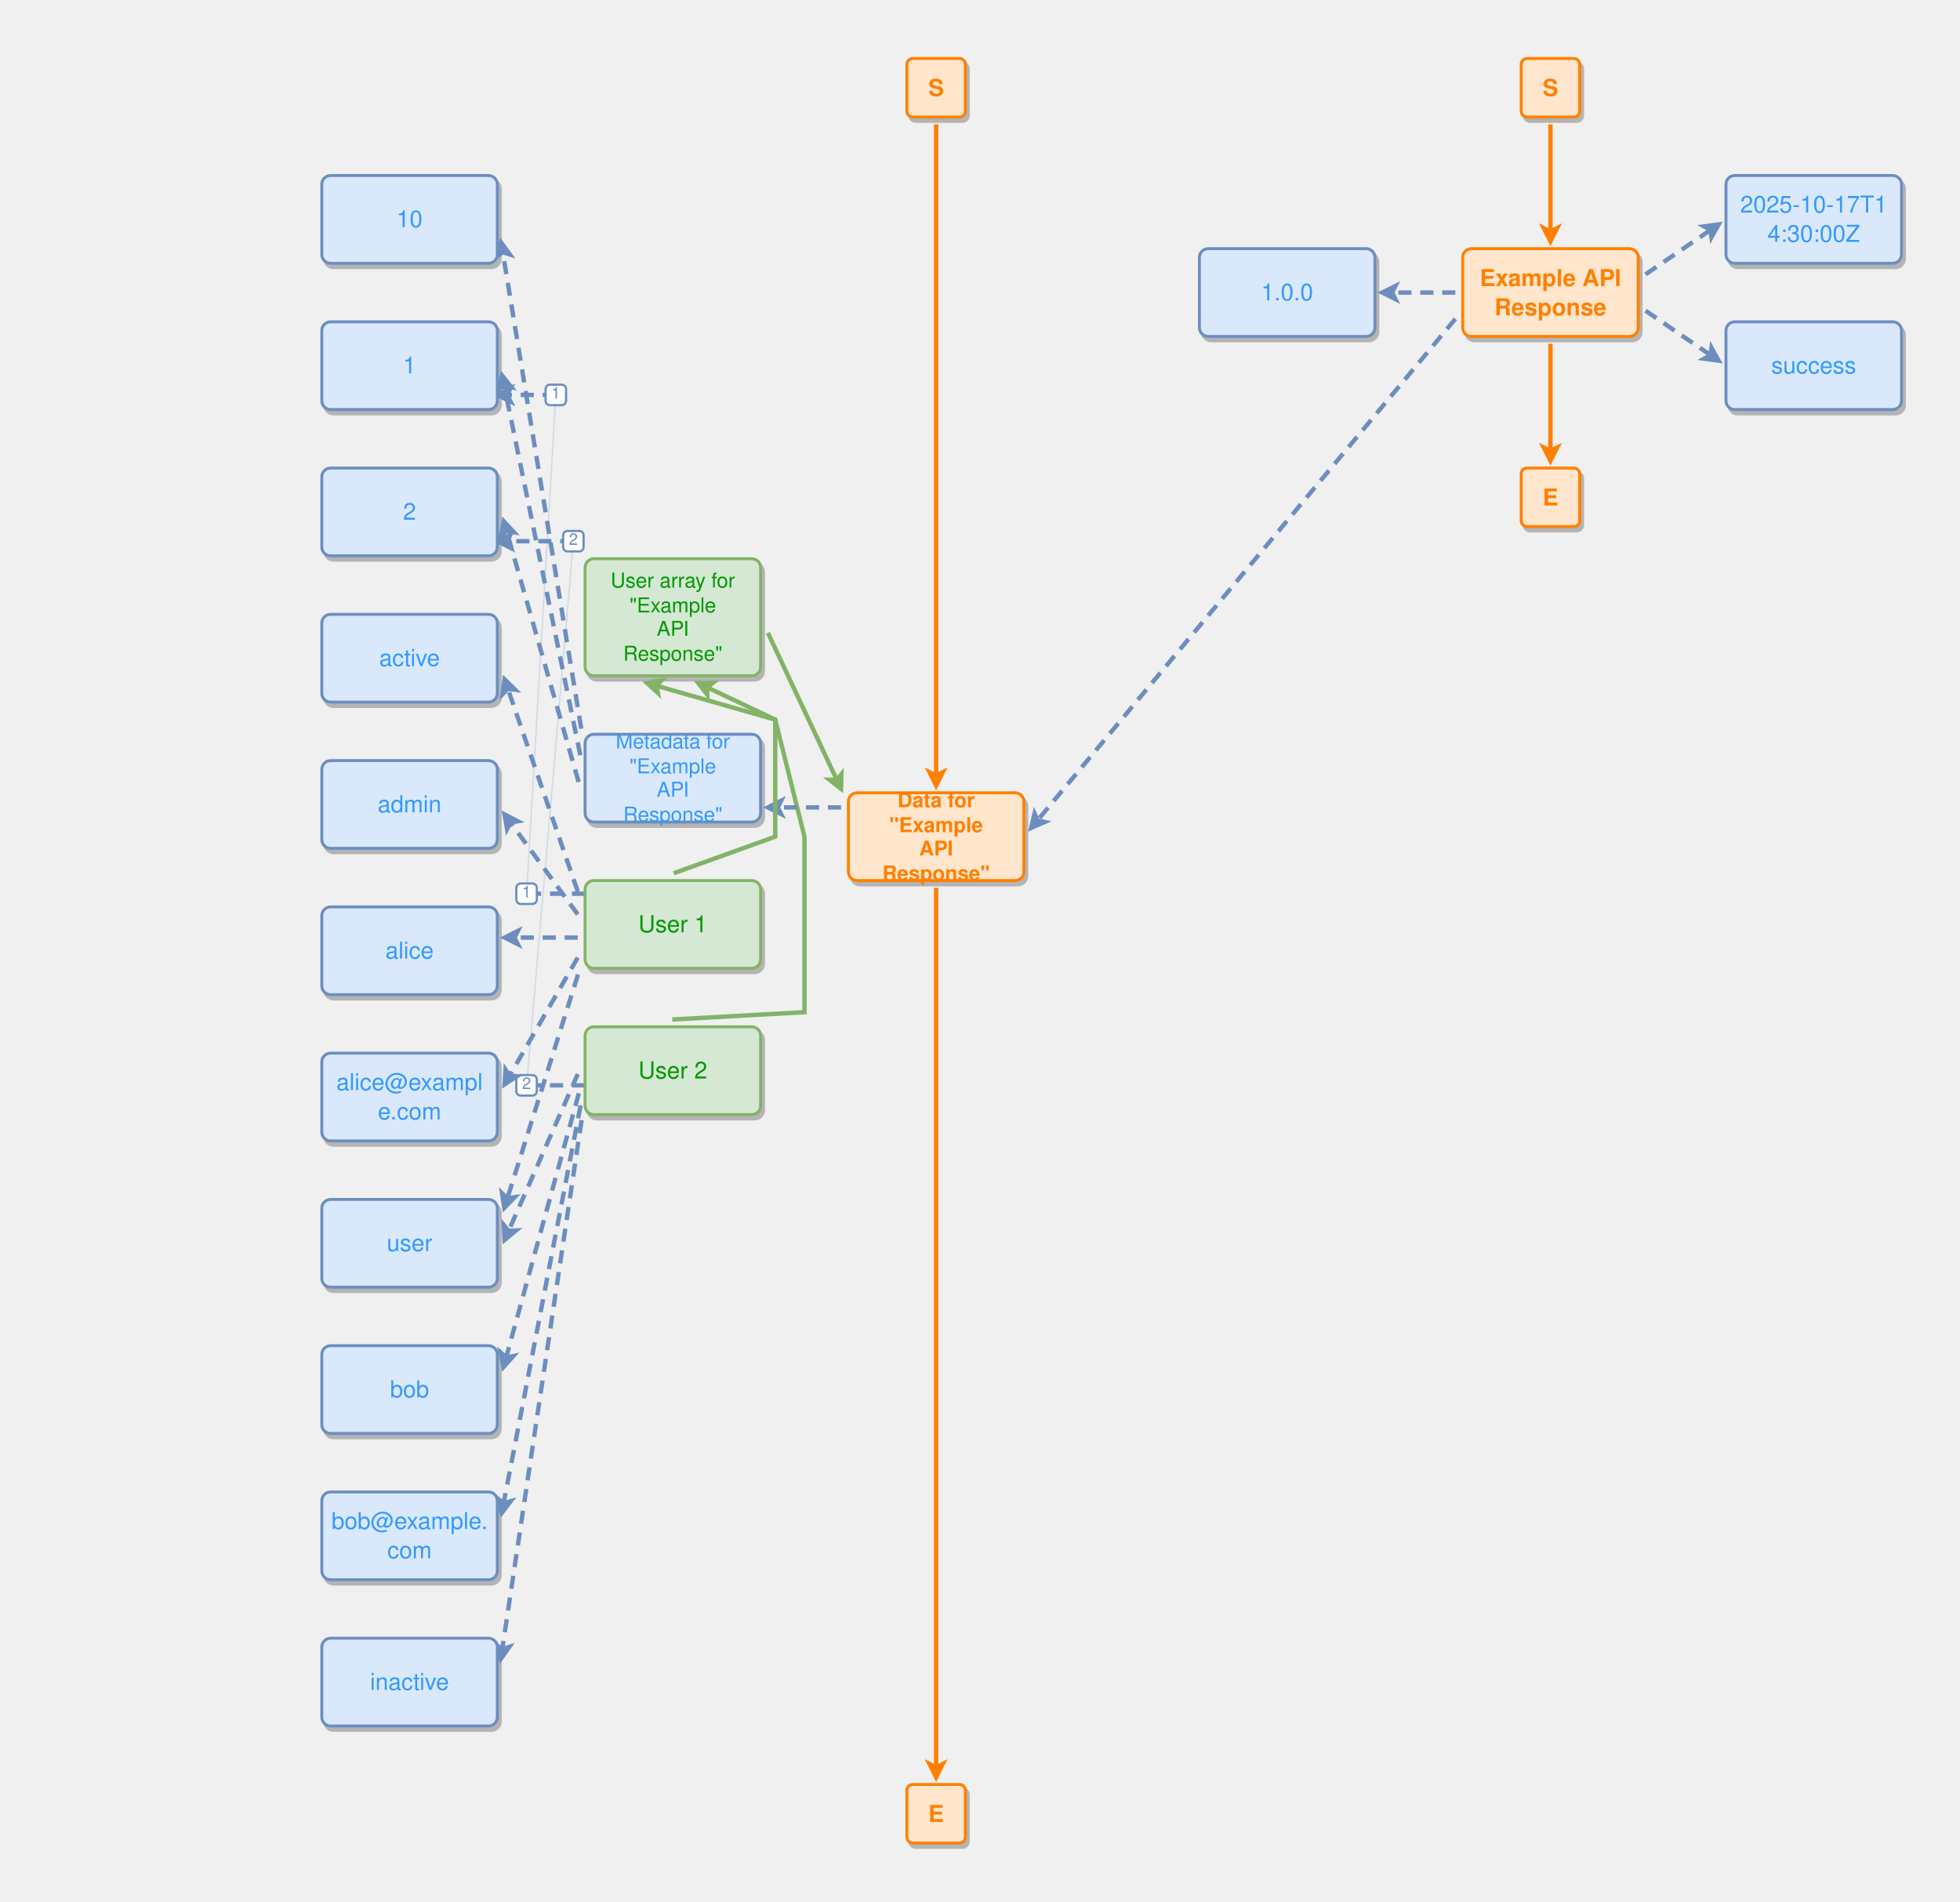
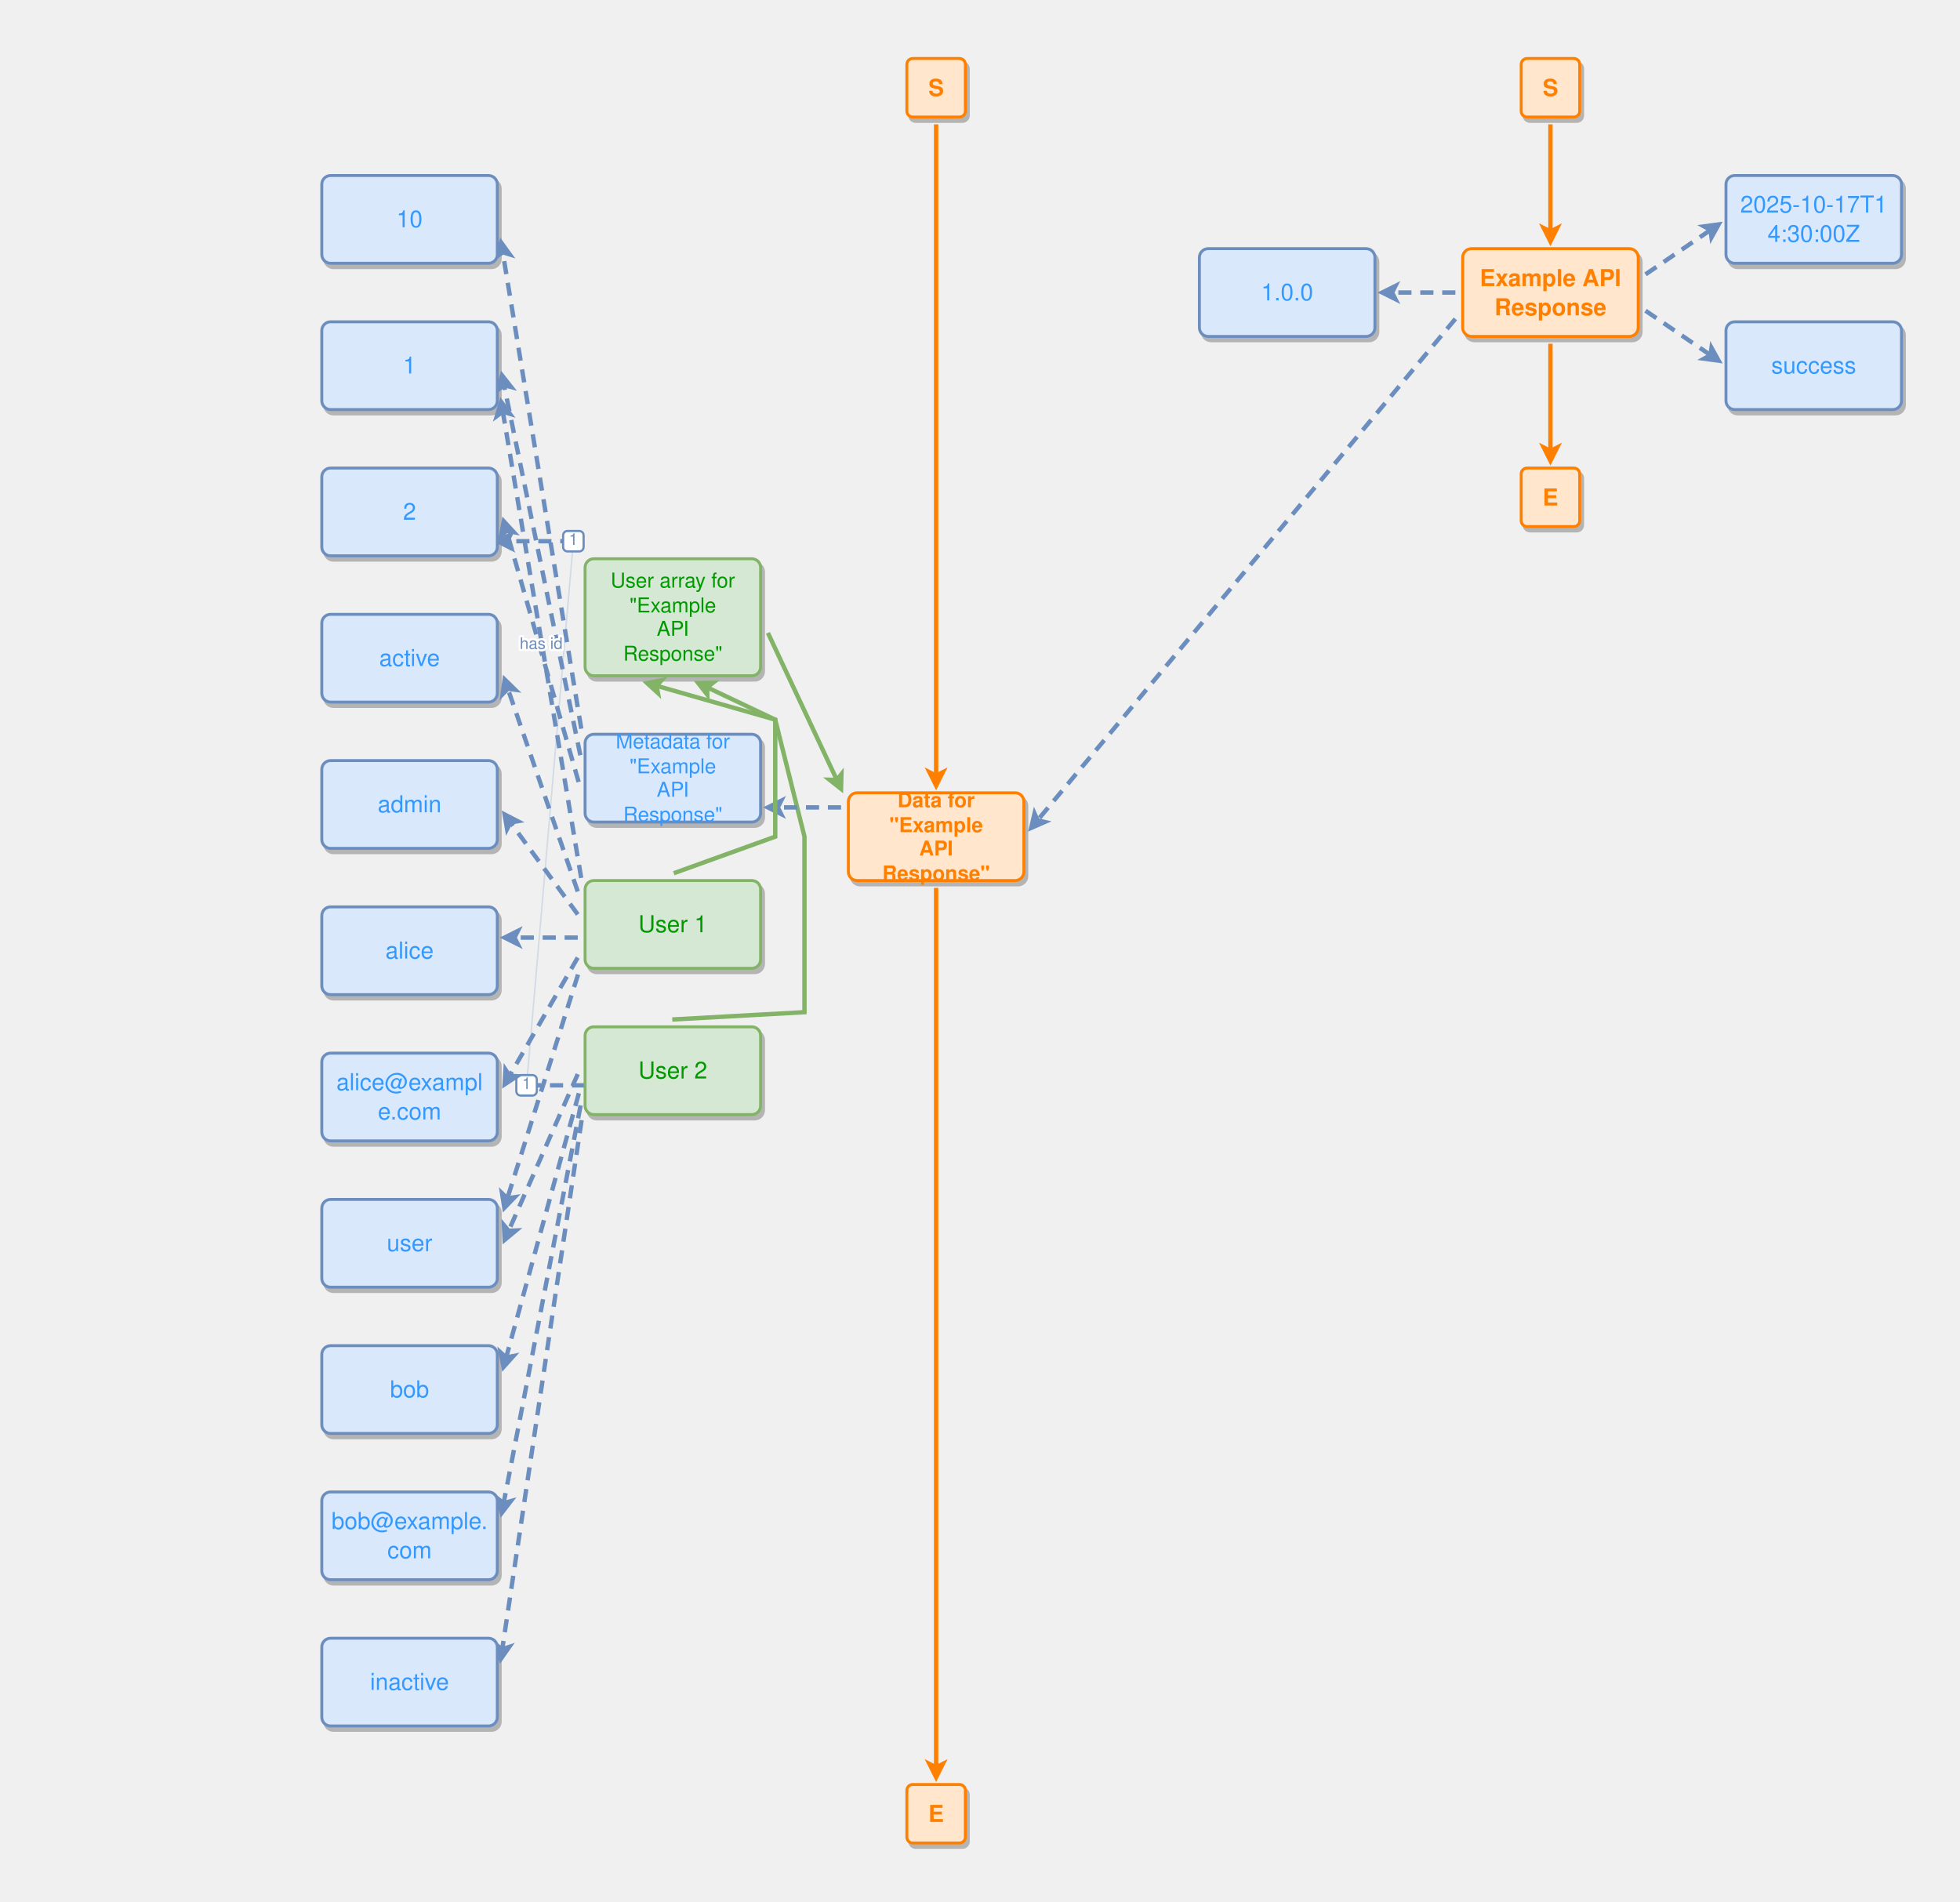
<svg xmlns="http://www.w3.org/2000/svg" width="1340" height="1300" viewBox="0 0 1340 1300">
  <defs>
  </defs>
  <g id="container-shells">
  </g>
  <g id="node-shadows">
    <rect x="220" y="220" width="120" height="60" rx="6" ry="6" fill="#000000" stroke="#000000" stroke-width="2" opacity="0.25" transform="translate(2,3)" />
    <rect x="400" y="702" width="120" height="60" rx="6" ry="6" fill="#000000" stroke="#000000" stroke-width="2" opacity="0.25" transform="translate(2,3)" />
    <rect x="400" y="382" width="120" height="80" rx="6" ry="6" fill="#000000" stroke="#000000" stroke-width="2" opacity="0.25" transform="translate(2,3)" />
    <rect x="220" y="420" width="120" height="60" rx="6" ry="6" fill="#000000" stroke="#000000" stroke-width="2" opacity="0.25" transform="translate(2,3)" />
    <rect x="220" y="520" width="120" height="60" rx="6" ry="6" fill="#000000" stroke="#000000" stroke-width="2" opacity="0.25" transform="translate(2,3)" />
    <rect x="220" y="620" width="120" height="60" rx="6" ry="6" fill="#000000" stroke="#000000" stroke-width="2" opacity="0.25" transform="translate(2,3)" />
    <rect x="220" y="720" width="120" height="60" rx="6" ry="6" fill="#000000" stroke="#000000" stroke-width="2" opacity="0.25" transform="translate(2,3)" />
    <rect x="220" y="920" width="120" height="60" rx="6" ry="6" fill="#000000" stroke="#000000" stroke-width="2" opacity="0.25" transform="translate(2,3)" />
    <rect x="220" y="1020" width="120" height="60" rx="6" ry="6" fill="#000000" stroke="#000000" stroke-width="2" opacity="0.25" transform="translate(2,3)" />
    <rect x="220" y="1120" width="120" height="60" rx="6" ry="6" fill="#000000" stroke="#000000" stroke-width="2" opacity="0.25" transform="translate(2,3)" />
    <rect x="1180" y="220" width="120" height="60" rx="6" ry="6" fill="#000000" stroke="#000000" stroke-width="2" opacity="0.25" transform="translate(2,3)" />
    <rect x="820" y="170" width="120" height="60" rx="6" ry="6" fill="#000000" stroke="#000000" stroke-width="2" opacity="0.25" transform="translate(2,3)" />
    <rect x="220" y="820" width="120" height="60" rx="6" ry="6" fill="#000000" stroke="#000000" stroke-width="2" opacity="0.25" transform="translate(2,3)" />
    <rect x="620" y="40" width="40" height="40" rx="4" ry="4" fill="#000000" stroke="#000000" stroke-width="2" opacity="0.25" transform="translate(2,3)" />
    <rect x="620" y="1220" width="40" height="40" rx="4" ry="4" fill="#000000" stroke="#000000" stroke-width="2" opacity="0.25" transform="translate(2,3)" />
    <rect x="1040" y="40" width="40" height="40" rx="4" ry="4" fill="#000000" stroke="#000000" stroke-width="2" opacity="0.25" transform="translate(2,3)" />
    <rect x="1040" y="320" width="40" height="40" rx="4" ry="4" fill="#000000" stroke="#000000" stroke-width="2" opacity="0.25" transform="translate(2,3)" />
    <rect x="220" y="120" width="120" height="60" rx="6" ry="6" fill="#000000" stroke="#000000" stroke-width="2" opacity="0.25" transform="translate(2,3)" />
    <rect x="220" y="320" width="120" height="60" rx="6" ry="6" fill="#000000" stroke="#000000" stroke-width="2" opacity="0.25" transform="translate(2,3)" />
    <rect x="1180" y="120" width="120" height="60" rx="6" ry="6" fill="#000000" stroke="#000000" stroke-width="2" opacity="0.25" transform="translate(2,3)" />
    <rect x="580" y="542" width="120" height="60" rx="6" ry="6" fill="#000000" stroke="#000000" stroke-width="2" opacity="0.25" transform="translate(2,3)" />
    <rect x="1000" y="170" width="120" height="60" rx="6" ry="6" fill="#000000" stroke="#000000" stroke-width="2" opacity="0.25" transform="translate(2,3)" />
    <rect x="400" y="502" width="120" height="60" rx="6" ry="6" fill="#000000" stroke="#000000" stroke-width="2" opacity="0.25" transform="translate(2,3)" />
    <rect x="400" y="602" width="120" height="60" rx="6" ry="6" fill="#000000" stroke="#000000" stroke-width="2" opacity="0.25" transform="translate(2,3)" />
  </g>
  <g id="edges">
    <g class="edge" data-edge-idx="0" data-edge-base="partof" data-edge-from="10" data-edge-to="11">
      <polyline points="459.62,697.00 550,692 550,572 530,492 448.87,468.85" fill="none" stroke="#82b366" stroke-width="3" />
      <path d="M 442.38 467.00 L 452.26 465.14 L 448.87 468.85 L 449.80 473.80 Z" fill="#82b366" stroke="#82b366" stroke-width="3" stroke-miterlimit="10" />
    </g>
    <g class="edge" data-edge-idx="1" data-edge-base="expresses" data-edge-from="10" data-edge-to="16">
      <line x1="395.75" y1="747.43" x2="346.04" y2="928.07" stroke="#6c8ebf" stroke-width="3" stroke-dasharray="9 6" />
      <path d="M 344.25 934.57 L 342.30 924.70 L 346.04 928.07 L 350.97 927.09 Z" fill="#6c8ebf" stroke="#6c8ebf" stroke-width="3" stroke-miterlimit="10" />
      <text x="370" y="837" text-anchor="middle" dominant-baseline="middle" font-family="Helvetica,Inter,Segoe UI,Arial" font-size="11" paint-order="stroke" stroke="#ffffff" stroke-width="3" stroke-linejoin="round" fill="#6c8ebf">
      </text>
    </g>
    <g class="edge" data-edge-idx="2" data-edge-base="expresses" data-edge-from="10" data-edge-to="17">
      <line x1="396.96" y1="755.71" x2="344.32" y2="1027.66" stroke="#6c8ebf" stroke-width="3" stroke-dasharray="9 6" />
      <path d="M 343.04 1034.29 L 340.33 1024.60 L 344.32 1027.66 L 349.17 1026.31 Z" fill="#6c8ebf" stroke="#6c8ebf" stroke-width="3" stroke-miterlimit="10" />
      <text x="370" y="891" text-anchor="middle" dominant-baseline="middle" font-family="Helvetica,Inter,Segoe UI,Arial" font-size="11" paint-order="stroke" stroke="#ffffff" stroke-width="3" stroke-linejoin="round" fill="#6c8ebf">
      </text>
    </g>
    <g class="edge" data-edge-idx="3" data-edge-base="expresses" data-edge-from="10" data-edge-to="18">
      <line x1="397.63" y1="765.82" x2="343.37" y2="1127.50" stroke="#6c8ebf" stroke-width="3" stroke-dasharray="9 6" />
      <path d="M 342.37 1134.18 L 339.26 1124.61 L 343.37 1127.50 L 348.16 1125.94 Z" fill="#6c8ebf" stroke="#6c8ebf" stroke-width="3" stroke-miterlimit="10" />
      <text x="370" y="946" text-anchor="middle" dominant-baseline="middle" font-family="Helvetica,Inter,Segoe UI,Arial" font-size="11" paint-order="stroke" stroke="#ffffff" stroke-width="3" stroke-linejoin="round" fill="#6c8ebf">
      </text>
    </g>
    <g class="edge" data-edge-idx="4" data-edge-base="expresses" data-edge-from="10" data-edge-to="20">
      <line x1="395.00" y1="734.33" x2="347.72" y2="841.49" stroke="#6c8ebf" stroke-width="3" stroke-dasharray="9 6" />
      <path d="M 345.00 847.67 L 344.52 837.62 L 347.72 841.49 L 352.75 841.25 Z" fill="#6c8ebf" stroke="#6c8ebf" stroke-width="3" stroke-miterlimit="10" />
      <text x="371" y="787" text-anchor="middle" dominant-baseline="middle" font-family="Helvetica,Inter,Segoe UI,Arial" font-size="11" paint-order="stroke" stroke="#ffffff" stroke-width="3" stroke-linejoin="round" fill="#6c8ebf">
      </text>
    </g>
    <g class="edge" data-edge-idx="5" data-edge-base="expresses" data-edge-from="10" data-edge-to="4">
      <line class="edge-ghost" x1="360.00" y1="742.00" x2="392.00" y2="370.00" stroke="#6c8ebf" stroke-width="1" stroke-opacity="0.22" />
      <g class="edge-full" opacity="0">
        <line x1="360.00" y1="742.00" x2="392.00" y2="370.00" stroke="#6c8ebf" stroke-width="3" stroke-dasharray="9 6" />
        <text x="376" y="556" text-anchor="middle" dominant-baseline="middle" font-family="Helvetica,Inter,Segoe UI,Arial" font-size="11" paint-order="stroke" stroke="#ffffff" stroke-width="3" stroke-linejoin="round" fill="#6c8ebf">has id</text>
      </g>
      <g class="edge-stub" data-stub-end="source">
        <line x1="400.00" y1="742.00" x2="360.00" y2="742.00" stroke="#6c8ebf" stroke-width="3" stroke-dasharray="9 6" />
        <g class="edge-badge">
          <rect x="353.00" y="735.00" width="14.00" height="14.00" rx="3" fill="#ffffff" stroke="#6c8ebf" stroke-width="1.5" />
-           <text x="360.00" y="742.00" text-anchor="middle" dominant-baseline="central" font-size="11" font-family="Helvetica,Arial,sans-serif" fill="#6c8ebf">2</text>
+           <text x="360.00" y="742.00" text-anchor="middle" dominant-baseline="central" font-size="11" font-family="Helvetica,Arial,sans-serif" fill="#6c8ebf">1</text>
        </g>
      </g>
      <g class="edge-stub" data-stub-end="target">
        <line x1="392.00" y1="370.00" x2="346.75" y2="370.00" stroke="#6c8ebf" stroke-width="3" stroke-dasharray="9 6" />
        <path d="M 340.00 370.00 L 349.00 365.50 L 346.75 370.00 L 349.00 374.50 Z" fill="#6c8ebf" stroke="#6c8ebf" stroke-width="3" stroke-miterlimit="10" />
        <g class="edge-badge">
          <rect x="385.00" y="363.00" width="14.00" height="14.00" rx="3" fill="#ffffff" stroke="#6c8ebf" stroke-width="1.5" />
-           <text x="392.00" y="370.00" text-anchor="middle" dominant-baseline="central" font-size="11" font-family="Helvetica,Arial,sans-serif" fill="#6c8ebf">2</text>
+           <text x="392.00" y="370.00" text-anchor="middle" dominant-baseline="central" font-size="11" font-family="Helvetica,Arial,sans-serif" fill="#6c8ebf">1</text>
        </g>
      </g>
    </g>
    <g class="edge" data-edge-idx="6" data-edge-base="partof" data-edge-from="11" data-edge-to="6">
      <line x1="525.00" y1="432.67" x2="572.14" y2="533.22" stroke="#82b366" stroke-width="3" />
      <path d="M 575.00 539.33 L 567.11 533.09 L 572.14 533.22 L 575.25 529.27 Z" fill="#82b366" stroke="#82b366" stroke-width="3" stroke-miterlimit="10" />
    </g>
    <g class="edge" data-edge-idx="7" data-edge-base="leadsto" data-edge-from="21" data-edge-to="6">
      <line x1="640.00" y1="85.00" x2="640.00" y2="530.25" stroke="#ff8000" stroke-width="3" />
      <path d="M 640.00 537.00 L 635.50 528.00 L 640.00 530.25 L 644.50 528.00 Z" fill="#ff8000" stroke="#ff8000" stroke-width="3" stroke-miterlimit="10" />
    </g>
    <g class="edge" data-edge-idx="8" data-edge-base="leadsto" data-edge-from="23" data-edge-to="7">
      <line x1="1060.00" y1="85.00" x2="1060.00" y2="158.25" stroke="#ff8000" stroke-width="3" />
      <path d="M 1060.00 165.00 L 1055.50 156.00 L 1060.00 158.25 L 1064.50 156.00 Z" fill="#ff8000" stroke="#ff8000" stroke-width="3" stroke-miterlimit="10" />
    </g>
    <g class="edge" data-edge-idx="9" data-edge-base="leadsto" data-edge-from="6" data-edge-to="22">
      <line x1="640.00" y1="607.00" x2="640.00" y2="1208.25" stroke="#ff8000" stroke-width="3" />
      <path d="M 640.00 1215.00 L 635.50 1206.00 L 640.00 1208.25 L 644.50 1206.00 Z" fill="#ff8000" stroke="#ff8000" stroke-width="3" stroke-miterlimit="10" />
    </g>
    <g class="edge" data-edge-idx="10" data-edge-base="expresses" data-edge-from="6" data-edge-to="8">
      <line x1="575.00" y1="552.00" x2="531.75" y2="552.00" stroke="#6c8ebf" stroke-width="3" stroke-dasharray="9 6" />
      <path d="M 525.00 552.00 L 534.00 547.50 L 531.75 552.00 L 534.00 556.50 Z" fill="#6c8ebf" stroke="#6c8ebf" stroke-width="3" stroke-miterlimit="10" />
      <text x="553" y="552" text-anchor="middle" dominant-baseline="middle" font-family="Helvetica,Inter,Segoe UI,Arial" font-size="11" paint-order="stroke" stroke="#ffffff" stroke-width="3" stroke-linejoin="round" fill="#6c8ebf">
      </text>
    </g>
    <g class="edge" data-edge-idx="11" data-edge-base="expresses" data-edge-from="7" data-edge-to="19">
      <line x1="1125.00" y1="212.42" x2="1169.43" y2="242.78" stroke="#6c8ebf" stroke-width="3" stroke-dasharray="9 6" />
      <path d="M 1175.00 246.58 L 1165.03 245.22 L 1169.43 242.78 L 1170.11 237.79 Z" fill="#6c8ebf" stroke="#6c8ebf" stroke-width="3" stroke-miterlimit="10" />
      <text x="1147" y="227" text-anchor="middle" dominant-baseline="middle" font-family="Helvetica,Inter,Segoe UI,Arial" font-size="11" paint-order="stroke" stroke="#ffffff" stroke-width="3" stroke-linejoin="round" fill="#6c8ebf">
      </text>
    </g>
    <g class="edge" data-edge-idx="12" data-edge-base="expresses" data-edge-from="7" data-edge-to="2">
      <line x1="995.00" y1="200.00" x2="951.75" y2="200.00" stroke="#6c8ebf" stroke-width="3" stroke-dasharray="9 6" />
      <path d="M 945.00 200.00 L 954.00 195.50 L 951.75 200.00 L 954.00 204.50 Z" fill="#6c8ebf" stroke="#6c8ebf" stroke-width="3" stroke-miterlimit="10" />
      <text x="973" y="200" text-anchor="middle" dominant-baseline="middle" font-family="Helvetica,Inter,Segoe UI,Arial" font-size="11" paint-order="stroke" stroke="#ffffff" stroke-width="3" stroke-linejoin="round" fill="#6c8ebf">
      </text>
    </g>
    <g class="edge" data-edge-idx="13" data-edge-base="leadsto" data-edge-from="7" data-edge-to="24">
      <line x1="1060.00" y1="235.00" x2="1060.00" y2="308.25" stroke="#ff8000" stroke-width="3" />
      <path d="M 1060.00 315.00 L 1055.50 306.00 L 1060.00 308.25 L 1064.50 306.00 Z" fill="#ff8000" stroke="#ff8000" stroke-width="3" stroke-miterlimit="10" />
    </g>
    <g class="edge" data-edge-idx="14" data-edge-base="expresses" data-edge-from="7" data-edge-to="5">
      <line x1="1125.00" y1="187.58" x2="1169.43" y2="157.22" stroke="#6c8ebf" stroke-width="3" stroke-dasharray="9 6" />
      <path d="M 1175.00 153.42 L 1170.11 162.21 L 1169.43 157.22 L 1165.03 154.78 Z" fill="#6c8ebf" stroke="#6c8ebf" stroke-width="3" stroke-miterlimit="10" />
      <text x="1147" y="172" text-anchor="middle" dominant-baseline="middle" font-family="Helvetica,Inter,Segoe UI,Arial" font-size="11" paint-order="stroke" stroke="#ffffff" stroke-width="3" stroke-linejoin="round" fill="#6c8ebf">
      </text>
    </g>
    <g class="edge" data-edge-idx="15" data-edge-base="expresses" data-edge-from="7" data-edge-to="6">
      <line x1="995.00" y1="218.00" x2="709.32" y2="560.81" stroke="#6c8ebf" stroke-width="3" stroke-dasharray="9 6" />
      <path d="M 705.00 566.00 L 707.30 556.21 L 709.32 560.81 L 714.22 561.97 Z" fill="#6c8ebf" stroke="#6c8ebf" stroke-width="3" stroke-miterlimit="10" />
      <text x="852" y="389" text-anchor="middle" dominant-baseline="middle" font-family="Helvetica,Inter,Segoe UI,Arial" font-size="11" paint-order="stroke" stroke="#ffffff" stroke-width="3" stroke-linejoin="round" fill="#6c8ebf">
      </text>
    </g>
    <g class="edge" data-edge-idx="16" data-edge-base="expresses" data-edge-from="8" data-edge-to="1">
      <line x1="396.77" y1="516.33" x2="344.59" y2="263.28" stroke="#6c8ebf" stroke-width="3" stroke-dasharray="9 6" />
      <path d="M 343.23 256.67 L 349.46 264.58 L 344.59 263.28 L 340.64 266.39 Z" fill="#6c8ebf" stroke="#6c8ebf" stroke-width="3" stroke-miterlimit="10" />
      <text x="370" y="389" text-anchor="middle" dominant-baseline="middle" font-family="Helvetica,Inter,Segoe UI,Arial" font-size="11" paint-order="stroke" stroke="#ffffff" stroke-width="3" stroke-linejoin="round" fill="#6c8ebf">
      </text>
    </g>
    <g class="edge" data-edge-idx="17" data-edge-base="expresses" data-edge-from="8" data-edge-to="3">
      <line x1="397.40" y1="498.21" x2="343.70" y2="172.45" stroke="#6c8ebf" stroke-width="3" stroke-dasharray="9 6" />
      <path d="M 342.60 165.79 L 348.51 173.94 L 343.70 172.45 L 339.63 175.40 Z" fill="#6c8ebf" stroke="#6c8ebf" stroke-width="3" stroke-miterlimit="10" />
      <text x="370" y="335" text-anchor="middle" dominant-baseline="middle" font-family="Helvetica,Inter,Segoe UI,Arial" font-size="11" paint-order="stroke" stroke="#ffffff" stroke-width="3" stroke-linejoin="round" fill="#6c8ebf">
      </text>
    </g>
    <g class="edge" data-edge-idx="18" data-edge-base="expresses" data-edge-from="8" data-edge-to="4">
      <line x1="395.59" y1="534.62" x2="346.28" y2="362.87" stroke="#6c8ebf" stroke-width="3" stroke-dasharray="9 6" />
      <path d="M 344.41 356.38 L 351.22 363.79 L 346.28 362.87 L 342.57 366.27 Z" fill="#6c8ebf" stroke="#6c8ebf" stroke-width="3" stroke-miterlimit="10" />
      <text x="370" y="448" text-anchor="middle" dominant-baseline="middle" font-family="Helvetica,Inter,Segoe UI,Arial" font-size="11" paint-order="stroke" stroke="#ffffff" stroke-width="3" stroke-linejoin="round" fill="#6c8ebf">
      </text>
    </g>
    <g class="edge" data-edge-idx="19" data-edge-base="expresses" data-edge-from="9" data-edge-to="1">
-       <line class="edge-ghost" x1="360.00" y1="611.00" x2="380.00" y2="270.00" stroke="#6c8ebf" stroke-width="1" stroke-opacity="0.22" />
-       <g class="edge-full" opacity="0">
-         <line x1="360.00" y1="611.00" x2="380.00" y2="270.00" stroke="#6c8ebf" stroke-width="3" stroke-dasharray="9 6" />
-         <text x="370" y="440" text-anchor="middle" dominant-baseline="middle" font-family="Helvetica,Inter,Segoe UI,Arial" font-size="11" paint-order="stroke" stroke="#ffffff" stroke-width="3" stroke-linejoin="round" fill="#6c8ebf">has id</text>
-       </g>
-       <g class="edge-stub" data-stub-end="source">
-         <line x1="400.00" y1="611.00" x2="360.00" y2="611.00" stroke="#6c8ebf" stroke-width="3" stroke-dasharray="9 6" />
-         <g class="edge-badge">
-           <rect x="353.00" y="604.00" width="14.00" height="14.00" rx="3" fill="#ffffff" stroke="#6c8ebf" stroke-width="1.5" />
-           <text x="360.00" y="611.00" text-anchor="middle" dominant-baseline="central" font-size="11" font-family="Helvetica,Arial,sans-serif" fill="#6c8ebf">1</text>
-         </g>
-       </g>
-       <g class="edge-stub" data-stub-end="target">
-         <line x1="380.00" y1="270.00" x2="346.75" y2="270.00" stroke="#6c8ebf" stroke-width="3" stroke-dasharray="9 6" />
-         <path d="M 340.00 270.00 L 349.00 265.50 L 346.75 270.00 L 349.00 274.50 Z" fill="#6c8ebf" stroke="#6c8ebf" stroke-width="3" stroke-miterlimit="10" />
-         <g class="edge-badge">
-           <rect x="373.00" y="263.00" width="14.00" height="14.00" rx="3" fill="#ffffff" stroke="#6c8ebf" stroke-width="1.5" />
-           <text x="380.00" y="270.00" text-anchor="middle" dominant-baseline="central" font-size="11" font-family="Helvetica,Arial,sans-serif" fill="#6c8ebf">1</text>
-         </g>
-       </g>
+       <line x1="397.35" y1="600.22" x2="343.77" y2="281.44" stroke="#6c8ebf" stroke-width="3" stroke-dasharray="9 6" />
+       <path d="M 342.65 274.78 L 348.58 282.91 L 343.77 281.44 L 339.71 284.40 Z" fill="#6c8ebf" stroke="#6c8ebf" stroke-width="3" stroke-miterlimit="10" />
+       <text x="370" y="440" text-anchor="middle" dominant-baseline="middle" font-family="Helvetica,Inter,Segoe UI,Arial" font-size="11" paint-order="stroke" stroke="#ffffff" stroke-width="3" stroke-linejoin="round" fill="#6c8ebf">has id</text>
    </g>
    <g class="edge" data-edge-idx="20" data-edge-base="partof" data-edge-from="9" data-edge-to="11">
      <polyline points="460.64,597.00 530,572 530,492 483.45,469.90" fill="none" stroke="#82b366" stroke-width="3" />
      <path d="M 477.36 467.00 L 487.42 466.80 L 483.45 469.90 L 483.56 474.93 Z" fill="#82b366" stroke="#82b366" stroke-width="3" stroke-miterlimit="10" />
    </g>
    <g class="edge" data-edge-idx="21" data-edge-base="expresses" data-edge-from="9" data-edge-to="12">
      <line x1="395.00" y1="609.50" x2="347.20" y2="470.88" stroke="#6c8ebf" stroke-width="3" stroke-dasharray="9 6" />
      <path d="M 345.00 464.50 L 352.19 471.54 L 347.20 470.88 L 343.68 474.48 Z" fill="#6c8ebf" stroke="#6c8ebf" stroke-width="3" stroke-miterlimit="10" />
      <text x="371" y="539" text-anchor="middle" dominant-baseline="middle" font-family="Helvetica,Inter,Segoe UI,Arial" font-size="11" paint-order="stroke" stroke="#ffffff" stroke-width="3" stroke-linejoin="round" fill="#6c8ebf">
      </text>
    </g>
    <g class="edge" data-edge-idx="22" data-edge-base="expresses" data-edge-from="9" data-edge-to="13">
      <line x1="395.00" y1="625.17" x2="348.99" y2="562.28" stroke="#6c8ebf" stroke-width="3" stroke-dasharray="9 6" />
      <path d="M 345.00 556.83 L 353.95 561.44 L 348.99 562.28 L 346.68 566.75 Z" fill="#6c8ebf" stroke="#6c8ebf" stroke-width="3" stroke-miterlimit="10" />
      <text x="371" y="593" text-anchor="middle" dominant-baseline="middle" font-family="Helvetica,Inter,Segoe UI,Arial" font-size="11" paint-order="stroke" stroke="#ffffff" stroke-width="3" stroke-linejoin="round" fill="#6c8ebf">
      </text>
    </g>
    <g class="edge" data-edge-idx="23" data-edge-base="expresses" data-edge-from="9" data-edge-to="14">
      <line x1="395.00" y1="641.00" x2="351.75" y2="641.00" stroke="#6c8ebf" stroke-width="3" stroke-dasharray="9 6" />
      <path d="M 345.00 641.00 L 354.00 636.50 L 351.75 641.00 L 354.00 645.50 Z" fill="#6c8ebf" stroke="#6c8ebf" stroke-width="3" stroke-miterlimit="10" />
      <text x="373" y="641" text-anchor="middle" dominant-baseline="middle" font-family="Helvetica,Inter,Segoe UI,Arial" font-size="11" paint-order="stroke" stroke="#ffffff" stroke-width="3" stroke-linejoin="round" fill="#6c8ebf">
      </text>
    </g>
    <g class="edge" data-edge-idx="24" data-edge-base="expresses" data-edge-from="9" data-edge-to="15">
      <line x1="395.00" y1="654.67" x2="348.37" y2="735.49" stroke="#6c8ebf" stroke-width="3" stroke-dasharray="9 6" />
      <path d="M 345.00 741.33 L 345.60 731.29 L 348.37 735.49 L 353.40 735.79 Z" fill="#6c8ebf" stroke="#6c8ebf" stroke-width="3" stroke-miterlimit="10" />
      <text x="371" y="694" text-anchor="middle" dominant-baseline="middle" font-family="Helvetica,Inter,Segoe UI,Arial" font-size="11" paint-order="stroke" stroke="#ffffff" stroke-width="3" stroke-linejoin="round" fill="#6c8ebf">
      </text>
    </g>
    <g class="edge" data-edge-idx="25" data-edge-base="expresses" data-edge-from="9" data-edge-to="20">
      <line x1="395.18" y1="666.26" x2="346.85" y2="819.31" stroke="#6c8ebf" stroke-width="3" stroke-dasharray="9 6" />
      <path d="M 344.82 825.74 L 343.24 815.81 L 346.85 819.31 L 351.82 818.52 Z" fill="#6c8ebf" stroke="#6c8ebf" stroke-width="3" stroke-miterlimit="10" />
      <text x="370" y="742" text-anchor="middle" dominant-baseline="middle" font-family="Helvetica,Inter,Segoe UI,Arial" font-size="11" paint-order="stroke" stroke="#ffffff" stroke-width="3" stroke-linejoin="round" fill="#6c8ebf">
      </text>
    </g>
  </g>
  <g id="nodes">
    <rect x="220" y="220" width="120" height="60" rx="6" ry="6" fill="#dae8fc" stroke="#6c8ebf" stroke-width="2" />
    <text x="280" y="250" text-anchor="middle" dominant-baseline="middle" font-family="Helvetica,Inter,Segoe UI,Arial" font-size="16" font-weight="normal" fill="#3399ff">1</text>
    <rect x="400" y="702" width="120" height="60" rx="6" ry="6" fill="#d5e8d4" stroke="#82b366" stroke-width="2" />
    <text x="460" y="732" text-anchor="middle" dominant-baseline="middle" font-family="Helvetica,Inter,Segoe UI,Arial" font-size="16" font-weight="normal" fill="#009900">User 2</text>
    <rect x="400" y="382" width="120" height="80" rx="6" ry="6" fill="#d5e8d4" stroke="#82b366" stroke-width="2" />
    <text x="460" y="397" text-anchor="middle" dominant-baseline="middle" font-family="Helvetica,Inter,Segoe UI,Arial" font-size="14" font-weight="normal" fill="#009900">User array for</text>
    <text x="460" y="414" text-anchor="middle" dominant-baseline="middle" font-family="Helvetica,Inter,Segoe UI,Arial" font-size="14" font-weight="normal" fill="#009900">"Example</text>
    <text x="460" y="430" text-anchor="middle" dominant-baseline="middle" font-family="Helvetica,Inter,Segoe UI,Arial" font-size="14" font-weight="normal" fill="#009900">API</text>
    <text x="460" y="447" text-anchor="middle" dominant-baseline="middle" font-family="Helvetica,Inter,Segoe UI,Arial" font-size="14" font-weight="normal" fill="#009900">Response"</text>
    <rect x="220" y="420" width="120" height="60" rx="6" ry="6" fill="#dae8fc" stroke="#6c8ebf" stroke-width="2" />
    <text x="280" y="450" text-anchor="middle" dominant-baseline="middle" font-family="Helvetica,Inter,Segoe UI,Arial" font-size="16" font-weight="normal" fill="#3399ff">active</text>
    <rect x="220" y="520" width="120" height="60" rx="6" ry="6" fill="#dae8fc" stroke="#6c8ebf" stroke-width="2" />
    <text x="280" y="550" text-anchor="middle" dominant-baseline="middle" font-family="Helvetica,Inter,Segoe UI,Arial" font-size="16" font-weight="normal" fill="#3399ff">admin</text>
    <rect x="220" y="620" width="120" height="60" rx="6" ry="6" fill="#dae8fc" stroke="#6c8ebf" stroke-width="2" />
    <text x="280" y="650" text-anchor="middle" dominant-baseline="middle" font-family="Helvetica,Inter,Segoe UI,Arial" font-size="16" font-weight="normal" fill="#3399ff">alice</text>
    <rect x="220" y="720" width="120" height="60" rx="6" ry="6" fill="#dae8fc" stroke="#6c8ebf" stroke-width="2" />
    <text x="280" y="740" text-anchor="middle" dominant-baseline="middle" font-family="Helvetica,Inter,Segoe UI,Arial" font-size="16" font-weight="normal" fill="#3399ff">alice@exampl</text>
    <text x="280" y="760" text-anchor="middle" dominant-baseline="middle" font-family="Helvetica,Inter,Segoe UI,Arial" font-size="16" font-weight="normal" fill="#3399ff">e.com</text>
    <rect x="220" y="920" width="120" height="60" rx="6" ry="6" fill="#dae8fc" stroke="#6c8ebf" stroke-width="2" />
    <text x="280" y="950" text-anchor="middle" dominant-baseline="middle" font-family="Helvetica,Inter,Segoe UI,Arial" font-size="16" font-weight="normal" fill="#3399ff">bob</text>
    <rect x="220" y="1020" width="120" height="60" rx="6" ry="6" fill="#dae8fc" stroke="#6c8ebf" stroke-width="2" />
    <text x="280" y="1040" text-anchor="middle" dominant-baseline="middle" font-family="Helvetica,Inter,Segoe UI,Arial" font-size="16" font-weight="normal" fill="#3399ff">bob@example.</text>
    <text x="280" y="1060" text-anchor="middle" dominant-baseline="middle" font-family="Helvetica,Inter,Segoe UI,Arial" font-size="16" font-weight="normal" fill="#3399ff">com</text>
    <rect x="220" y="1120" width="120" height="60" rx="6" ry="6" fill="#dae8fc" stroke="#6c8ebf" stroke-width="2" />
    <text x="280" y="1150" text-anchor="middle" dominant-baseline="middle" font-family="Helvetica,Inter,Segoe UI,Arial" font-size="16" font-weight="normal" fill="#3399ff">inactive</text>
    <rect x="1180" y="220" width="120" height="60" rx="6" ry="6" fill="#dae8fc" stroke="#6c8ebf" stroke-width="2" />
    <text x="1240" y="250" text-anchor="middle" dominant-baseline="middle" font-family="Helvetica,Inter,Segoe UI,Arial" font-size="16" font-weight="normal" fill="#3399ff">success</text>
    <rect x="820" y="170" width="120" height="60" rx="6" ry="6" fill="#dae8fc" stroke="#6c8ebf" stroke-width="2" />
    <text x="880" y="200" text-anchor="middle" dominant-baseline="middle" font-family="Helvetica,Inter,Segoe UI,Arial" font-size="16" font-weight="normal" fill="#3399ff">1.0.0</text>
    <rect x="220" y="820" width="120" height="60" rx="6" ry="6" fill="#dae8fc" stroke="#6c8ebf" stroke-width="2" />
    <text x="280" y="850" text-anchor="middle" dominant-baseline="middle" font-family="Helvetica,Inter,Segoe UI,Arial" font-size="16" font-weight="normal" fill="#3399ff">user</text>
    <rect x="620" y="40" width="40" height="40" rx="4" ry="4" fill="#ffe6cc" stroke="#ff8000" stroke-width="2" />
    <text x="640" y="60" text-anchor="middle" dominant-baseline="middle" font-family="Helvetica,Inter,Segoe UI,Arial" font-size="16" font-weight="bold" fill="#ff8000">S</text>
    <rect x="620" y="1220" width="40" height="40" rx="4" ry="4" fill="#ffe6cc" stroke="#ff8000" stroke-width="2" />
    <text x="640" y="1240" text-anchor="middle" dominant-baseline="middle" font-family="Helvetica,Inter,Segoe UI,Arial" font-size="16" font-weight="bold" fill="#ff8000">E</text>
    <rect x="1040" y="40" width="40" height="40" rx="4" ry="4" fill="#ffe6cc" stroke="#ff8000" stroke-width="2" />
    <text x="1060" y="60" text-anchor="middle" dominant-baseline="middle" font-family="Helvetica,Inter,Segoe UI,Arial" font-size="16" font-weight="bold" fill="#ff8000">S</text>
    <rect x="1040" y="320" width="40" height="40" rx="4" ry="4" fill="#ffe6cc" stroke="#ff8000" stroke-width="2" />
    <text x="1060" y="340" text-anchor="middle" dominant-baseline="middle" font-family="Helvetica,Inter,Segoe UI,Arial" font-size="16" font-weight="bold" fill="#ff8000">E</text>
    <rect x="220" y="120" width="120" height="60" rx="6" ry="6" fill="#dae8fc" stroke="#6c8ebf" stroke-width="2" />
    <text x="280" y="150" text-anchor="middle" dominant-baseline="middle" font-family="Helvetica,Inter,Segoe UI,Arial" font-size="16" font-weight="normal" fill="#3399ff">10</text>
    <rect x="220" y="320" width="120" height="60" rx="6" ry="6" fill="#dae8fc" stroke="#6c8ebf" stroke-width="2" />
    <text x="280" y="350" text-anchor="middle" dominant-baseline="middle" font-family="Helvetica,Inter,Segoe UI,Arial" font-size="16" font-weight="normal" fill="#3399ff">2</text>
    <rect x="1180" y="120" width="120" height="60" rx="6" ry="6" fill="#dae8fc" stroke="#6c8ebf" stroke-width="2" />
    <text x="1240" y="140" text-anchor="middle" dominant-baseline="middle" font-family="Helvetica,Inter,Segoe UI,Arial" font-size="16" font-weight="normal" fill="#3399ff">2025-10-17T1</text>
    <text x="1240" y="160" text-anchor="middle" dominant-baseline="middle" font-family="Helvetica,Inter,Segoe UI,Arial" font-size="16" font-weight="normal" fill="#3399ff">4:30:00Z</text>
    <rect x="580" y="542" width="120" height="60" rx="6" ry="6" fill="#ffe6cc" stroke="#ff8000" stroke-width="2" />
    <text x="640" y="547" text-anchor="middle" dominant-baseline="middle" font-family="Helvetica,Inter,Segoe UI,Arial" font-size="14" font-weight="bold" fill="#ff8000">Data for</text>
    <text x="640" y="564" text-anchor="middle" dominant-baseline="middle" font-family="Helvetica,Inter,Segoe UI,Arial" font-size="14" font-weight="bold" fill="#ff8000">"Example</text>
    <text x="640" y="580" text-anchor="middle" dominant-baseline="middle" font-family="Helvetica,Inter,Segoe UI,Arial" font-size="14" font-weight="bold" fill="#ff8000">API</text>
    <text x="640" y="597" text-anchor="middle" dominant-baseline="middle" font-family="Helvetica,Inter,Segoe UI,Arial" font-size="14" font-weight="bold" fill="#ff8000">Response"</text>
    <rect x="1000" y="170" width="120" height="60" rx="6" ry="6" fill="#ffe6cc" stroke="#ff8000" stroke-width="2" />
    <text x="1060" y="190" text-anchor="middle" dominant-baseline="middle" font-family="Helvetica,Inter,Segoe UI,Arial" font-size="16" font-weight="bold" fill="#ff8000">Example API</text>
    <text x="1060" y="210" text-anchor="middle" dominant-baseline="middle" font-family="Helvetica,Inter,Segoe UI,Arial" font-size="16" font-weight="bold" fill="#ff8000">Response</text>
    <rect x="400" y="502" width="120" height="60" rx="6" ry="6" fill="#dae8fc" stroke="#6c8ebf" stroke-width="2" />
    <text x="460" y="507" text-anchor="middle" dominant-baseline="middle" font-family="Helvetica,Inter,Segoe UI,Arial" font-size="14" font-weight="normal" fill="#3399ff">Metadata for</text>
    <text x="460" y="524" text-anchor="middle" dominant-baseline="middle" font-family="Helvetica,Inter,Segoe UI,Arial" font-size="14" font-weight="normal" fill="#3399ff">"Example</text>
    <text x="460" y="540" text-anchor="middle" dominant-baseline="middle" font-family="Helvetica,Inter,Segoe UI,Arial" font-size="14" font-weight="normal" fill="#3399ff">API</text>
    <text x="460" y="557" text-anchor="middle" dominant-baseline="middle" font-family="Helvetica,Inter,Segoe UI,Arial" font-size="14" font-weight="normal" fill="#3399ff">Response"</text>
    <rect x="400" y="602" width="120" height="60" rx="6" ry="6" fill="#d5e8d4" stroke="#82b366" stroke-width="2" />
    <text x="460" y="632" text-anchor="middle" dominant-baseline="middle" font-family="Helvetica,Inter,Segoe UI,Arial" font-size="16" font-weight="normal" fill="#009900">User 1</text>
  </g>
</svg>
